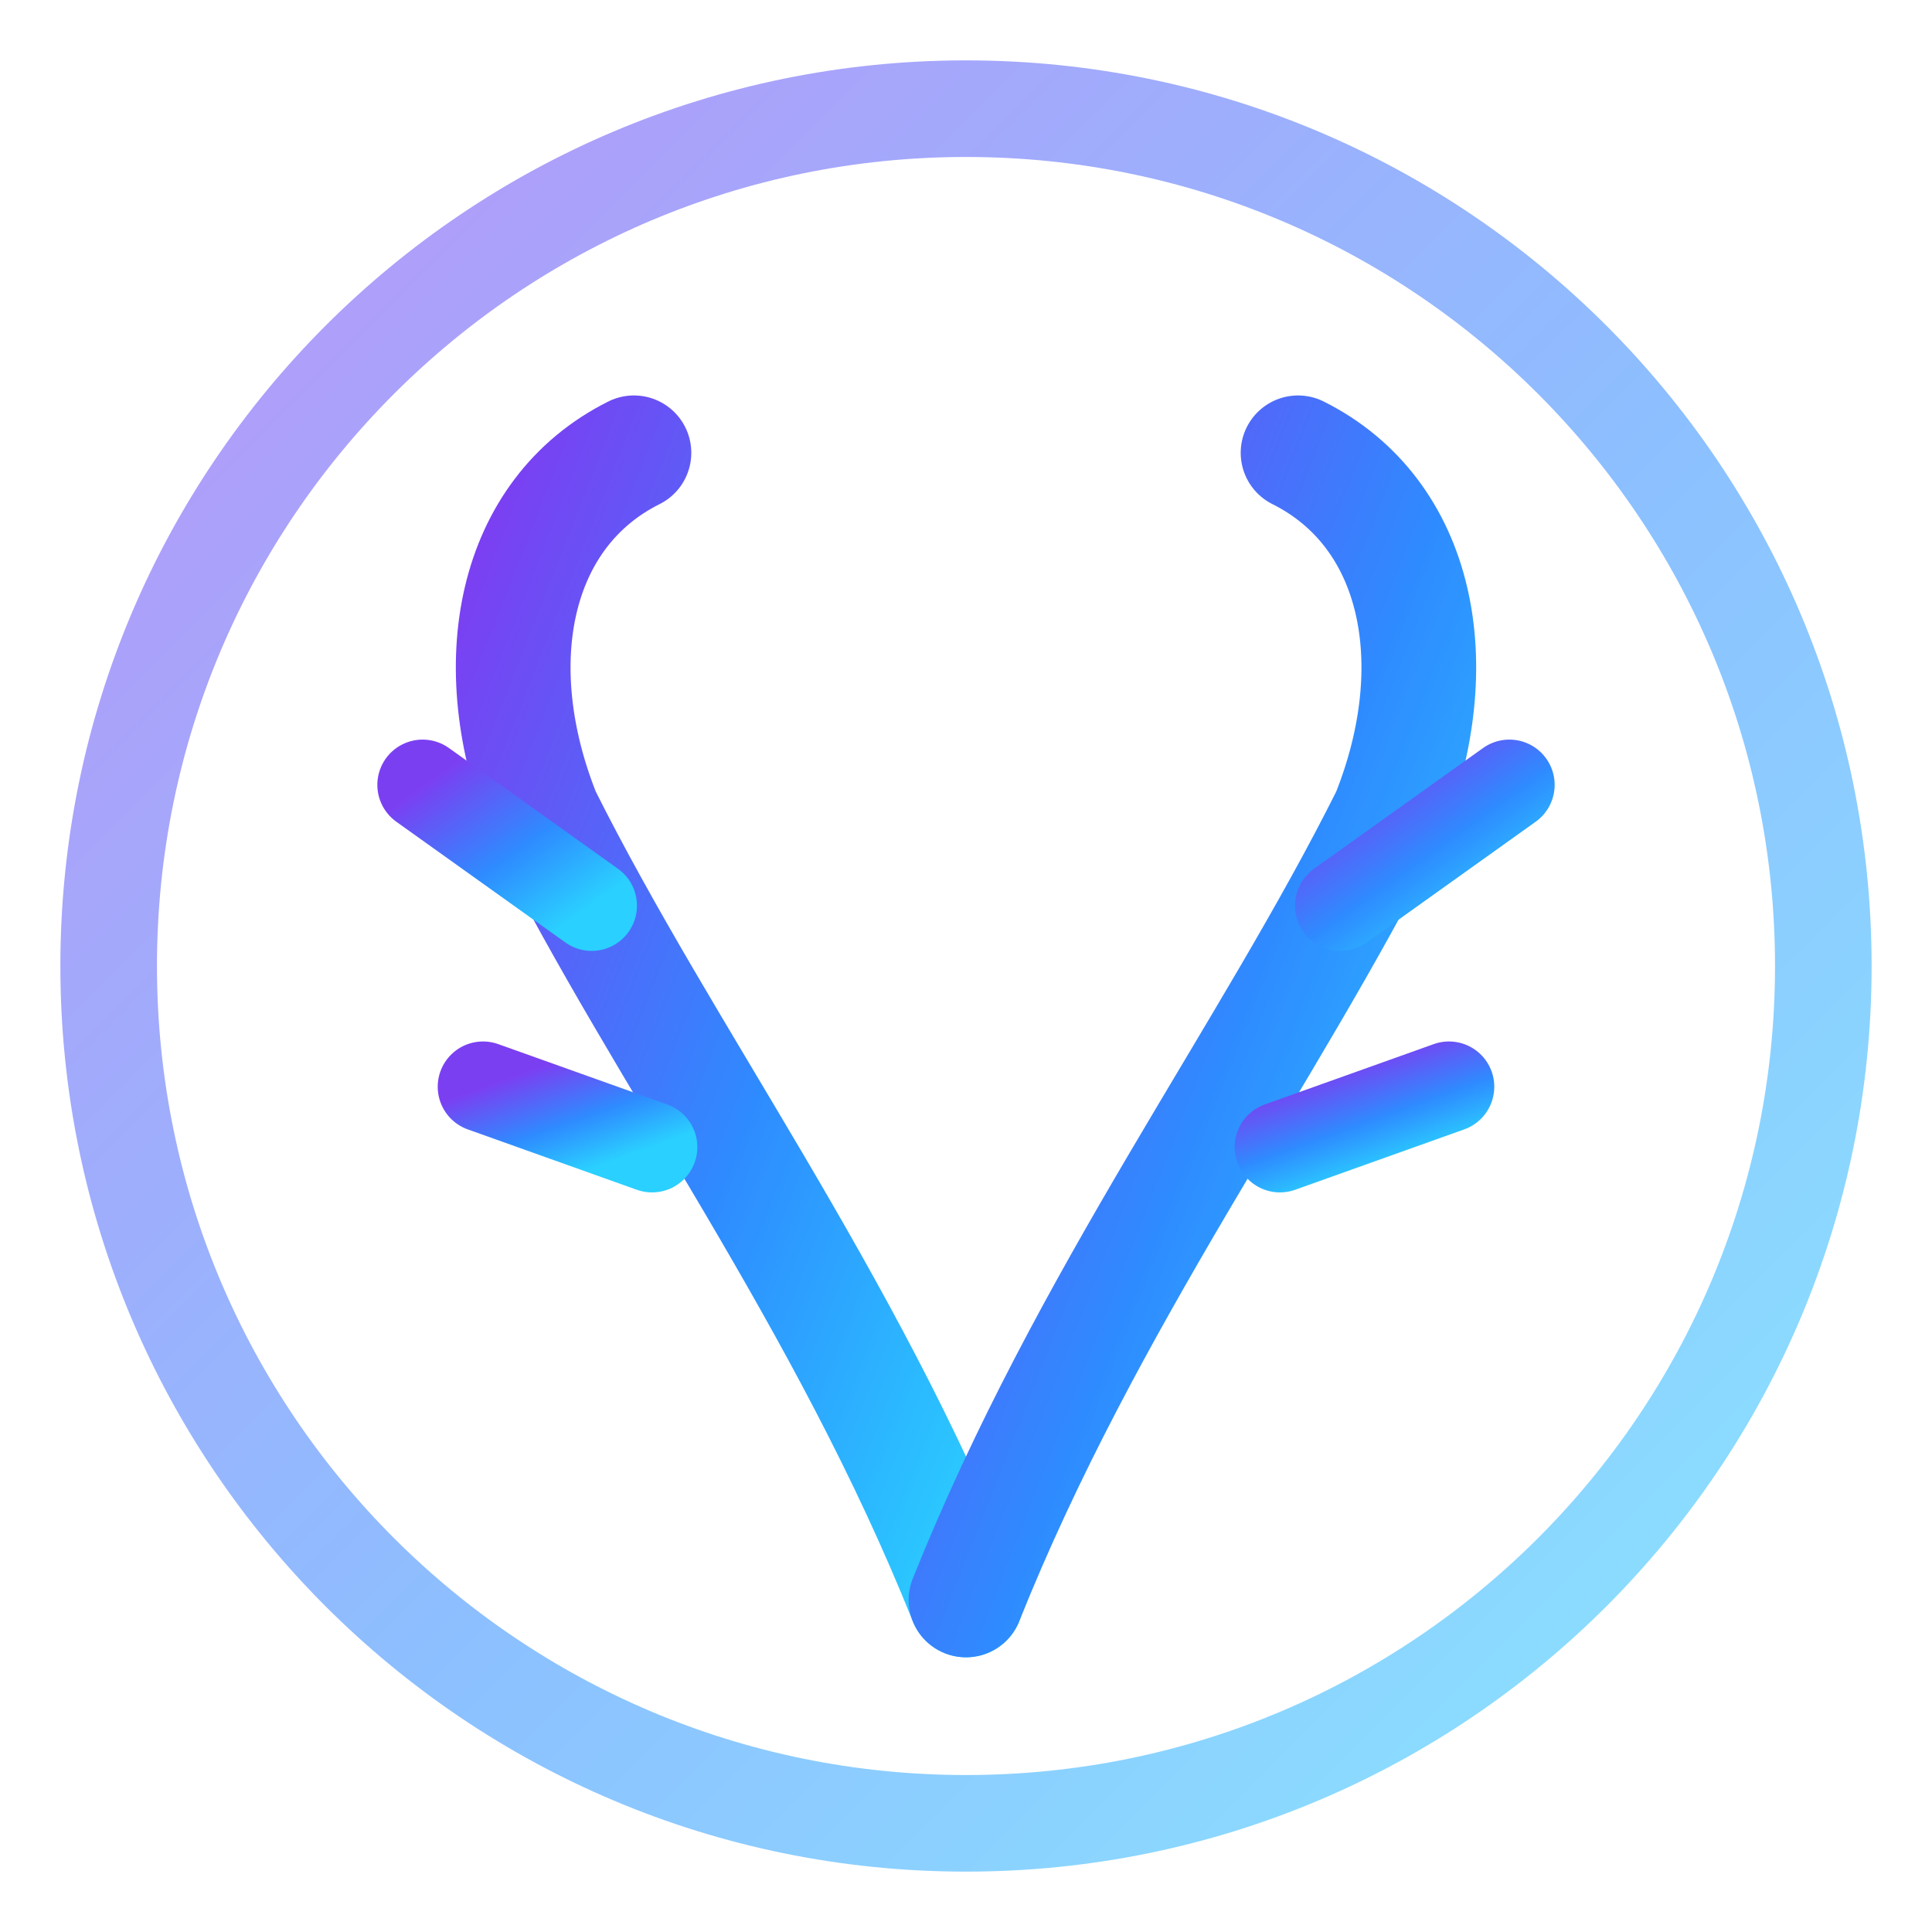
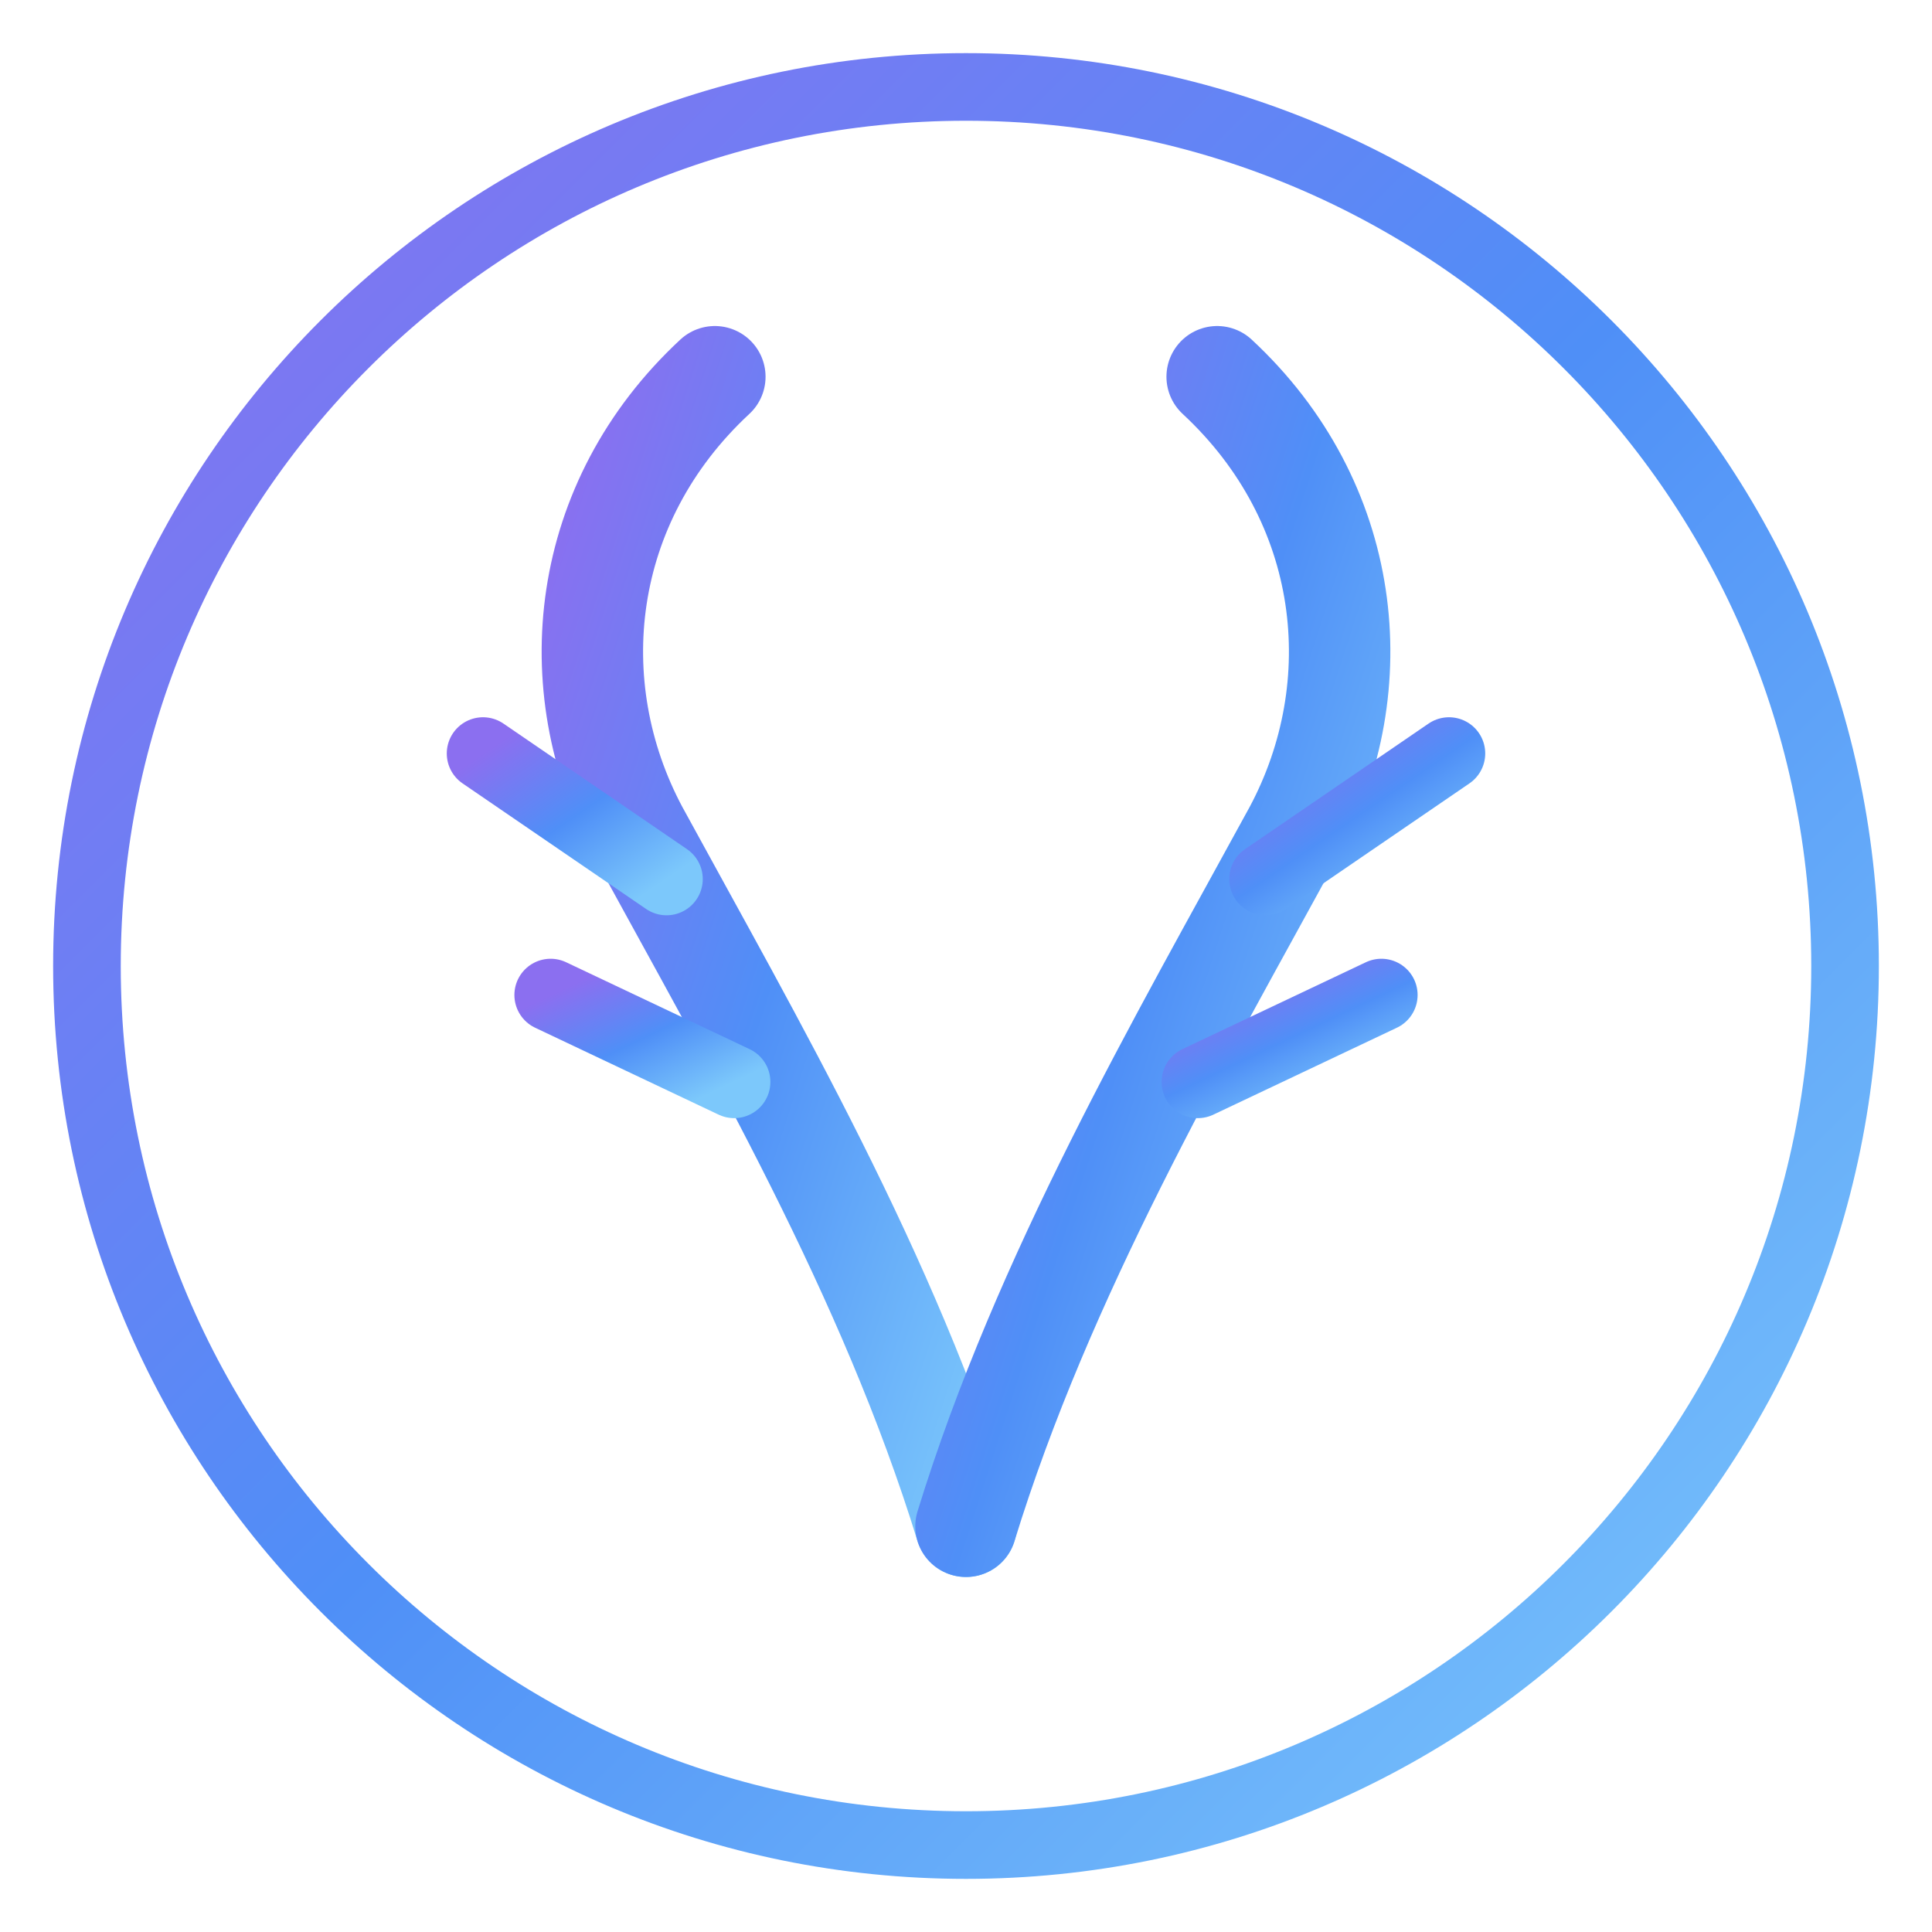
- <svg xmlns="http://www.w3.org/2000/svg" viewBox="0 0 32 32">
+ <svg xmlns="http://www.w3.org/2000/svg" viewBox="0 0 200 200">
  <defs>
    <linearGradient id="g" x1="0" y1="0" x2="1" y2="1">
-       <stop offset="0" stop-color="#7b3ff2" />
-       <stop offset="0.55" stop-color="#2e8bff" />
-       <stop offset="1" stop-color="#2ad0ff" />
+       <stop offset="0" stop-color="#8b6ff0" />
+       <stop offset="0.5" stop-color="#4f8ff7" />
+       <stop offset="1" stop-color="#7cc8fb" />
    </linearGradient>
  </defs>
-   <circle cx="16" cy="16" r="14.2" fill="none" stroke="url(#g)" stroke-width="1.6" opacity="0.55" />
-   <g transform="translate(0,5.5)" fill="none" stroke="url(#g)" stroke-linecap="round">
-     <path d="M16 21 C14 16 11 12 9 8 C8 5.5 8.5 3 10.5 2" stroke-width="1.9" />
-     <path d="M9.8 9.5 L7 7.5" stroke-width="1.5" />
-     <path d="M10.8 13.5 L8 12.5" stroke-width="1.5" />
-     <path d="M16 21 C18 16 21 12 23 8 C24 5.5 23.5 3 21.5 2" stroke-width="1.9" />
-     <path d="M22.2 9.5 L25 7.5" stroke-width="1.5" />
-     <path d="M21.2 13.5 L24 12.5" stroke-width="1.5" />
+   <circle cx="100" cy="100" r="91" fill="none" stroke="url(#g)" stroke-width="7" />
+   <g fill="none" stroke="url(#g)" stroke-linecap="round" stroke-linejoin="round">
+     <path d="M100 158 C 92 132 78 108 66 86 C 58 71 60 52 74 39" stroke-width="10.5" />
+     <path d="M69 91 L 50 78" stroke-width="7.5" />
+     <path d="M76 112 L 57 103" stroke-width="7.5" />
+     <path d="M100 158 C 108 132 122 108 134 86 C 142 71 140 52 126 39" stroke-width="10.5" />
+     <path d="M131 91 L 150 78" stroke-width="7.5" />
+     <path d="M124 112 L 143 103" stroke-width="7.5" />
  </g>
</svg>
